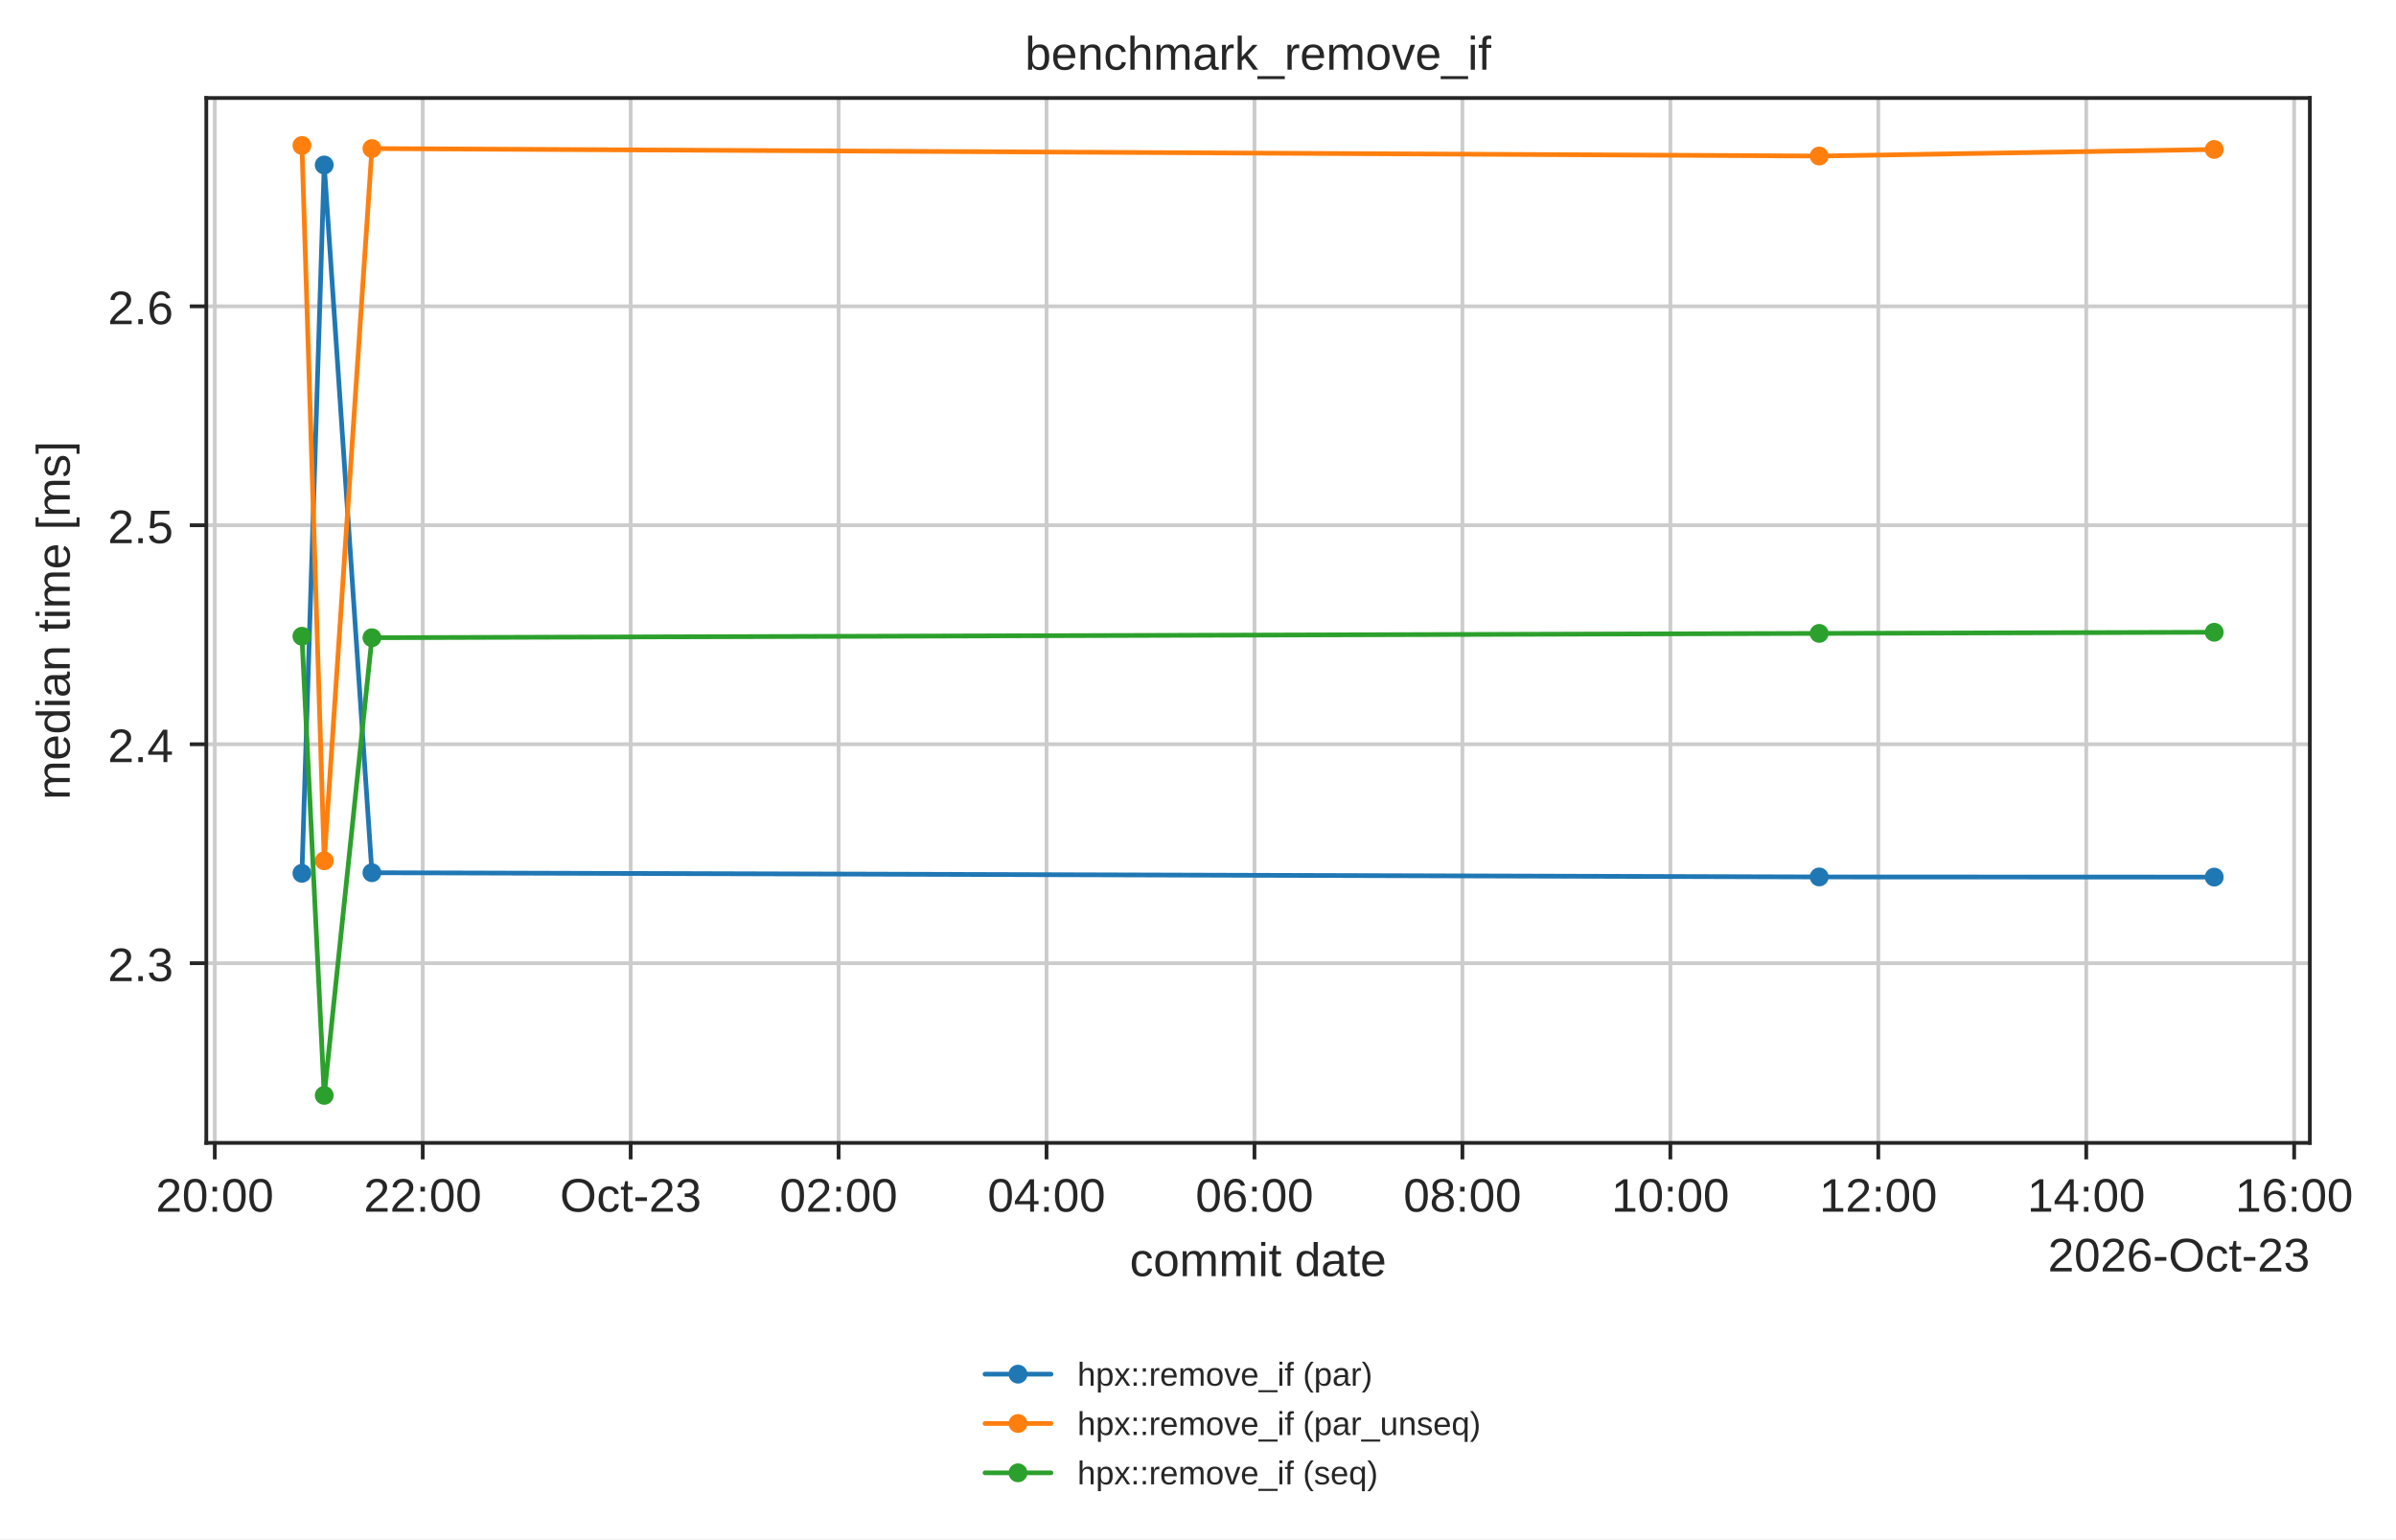
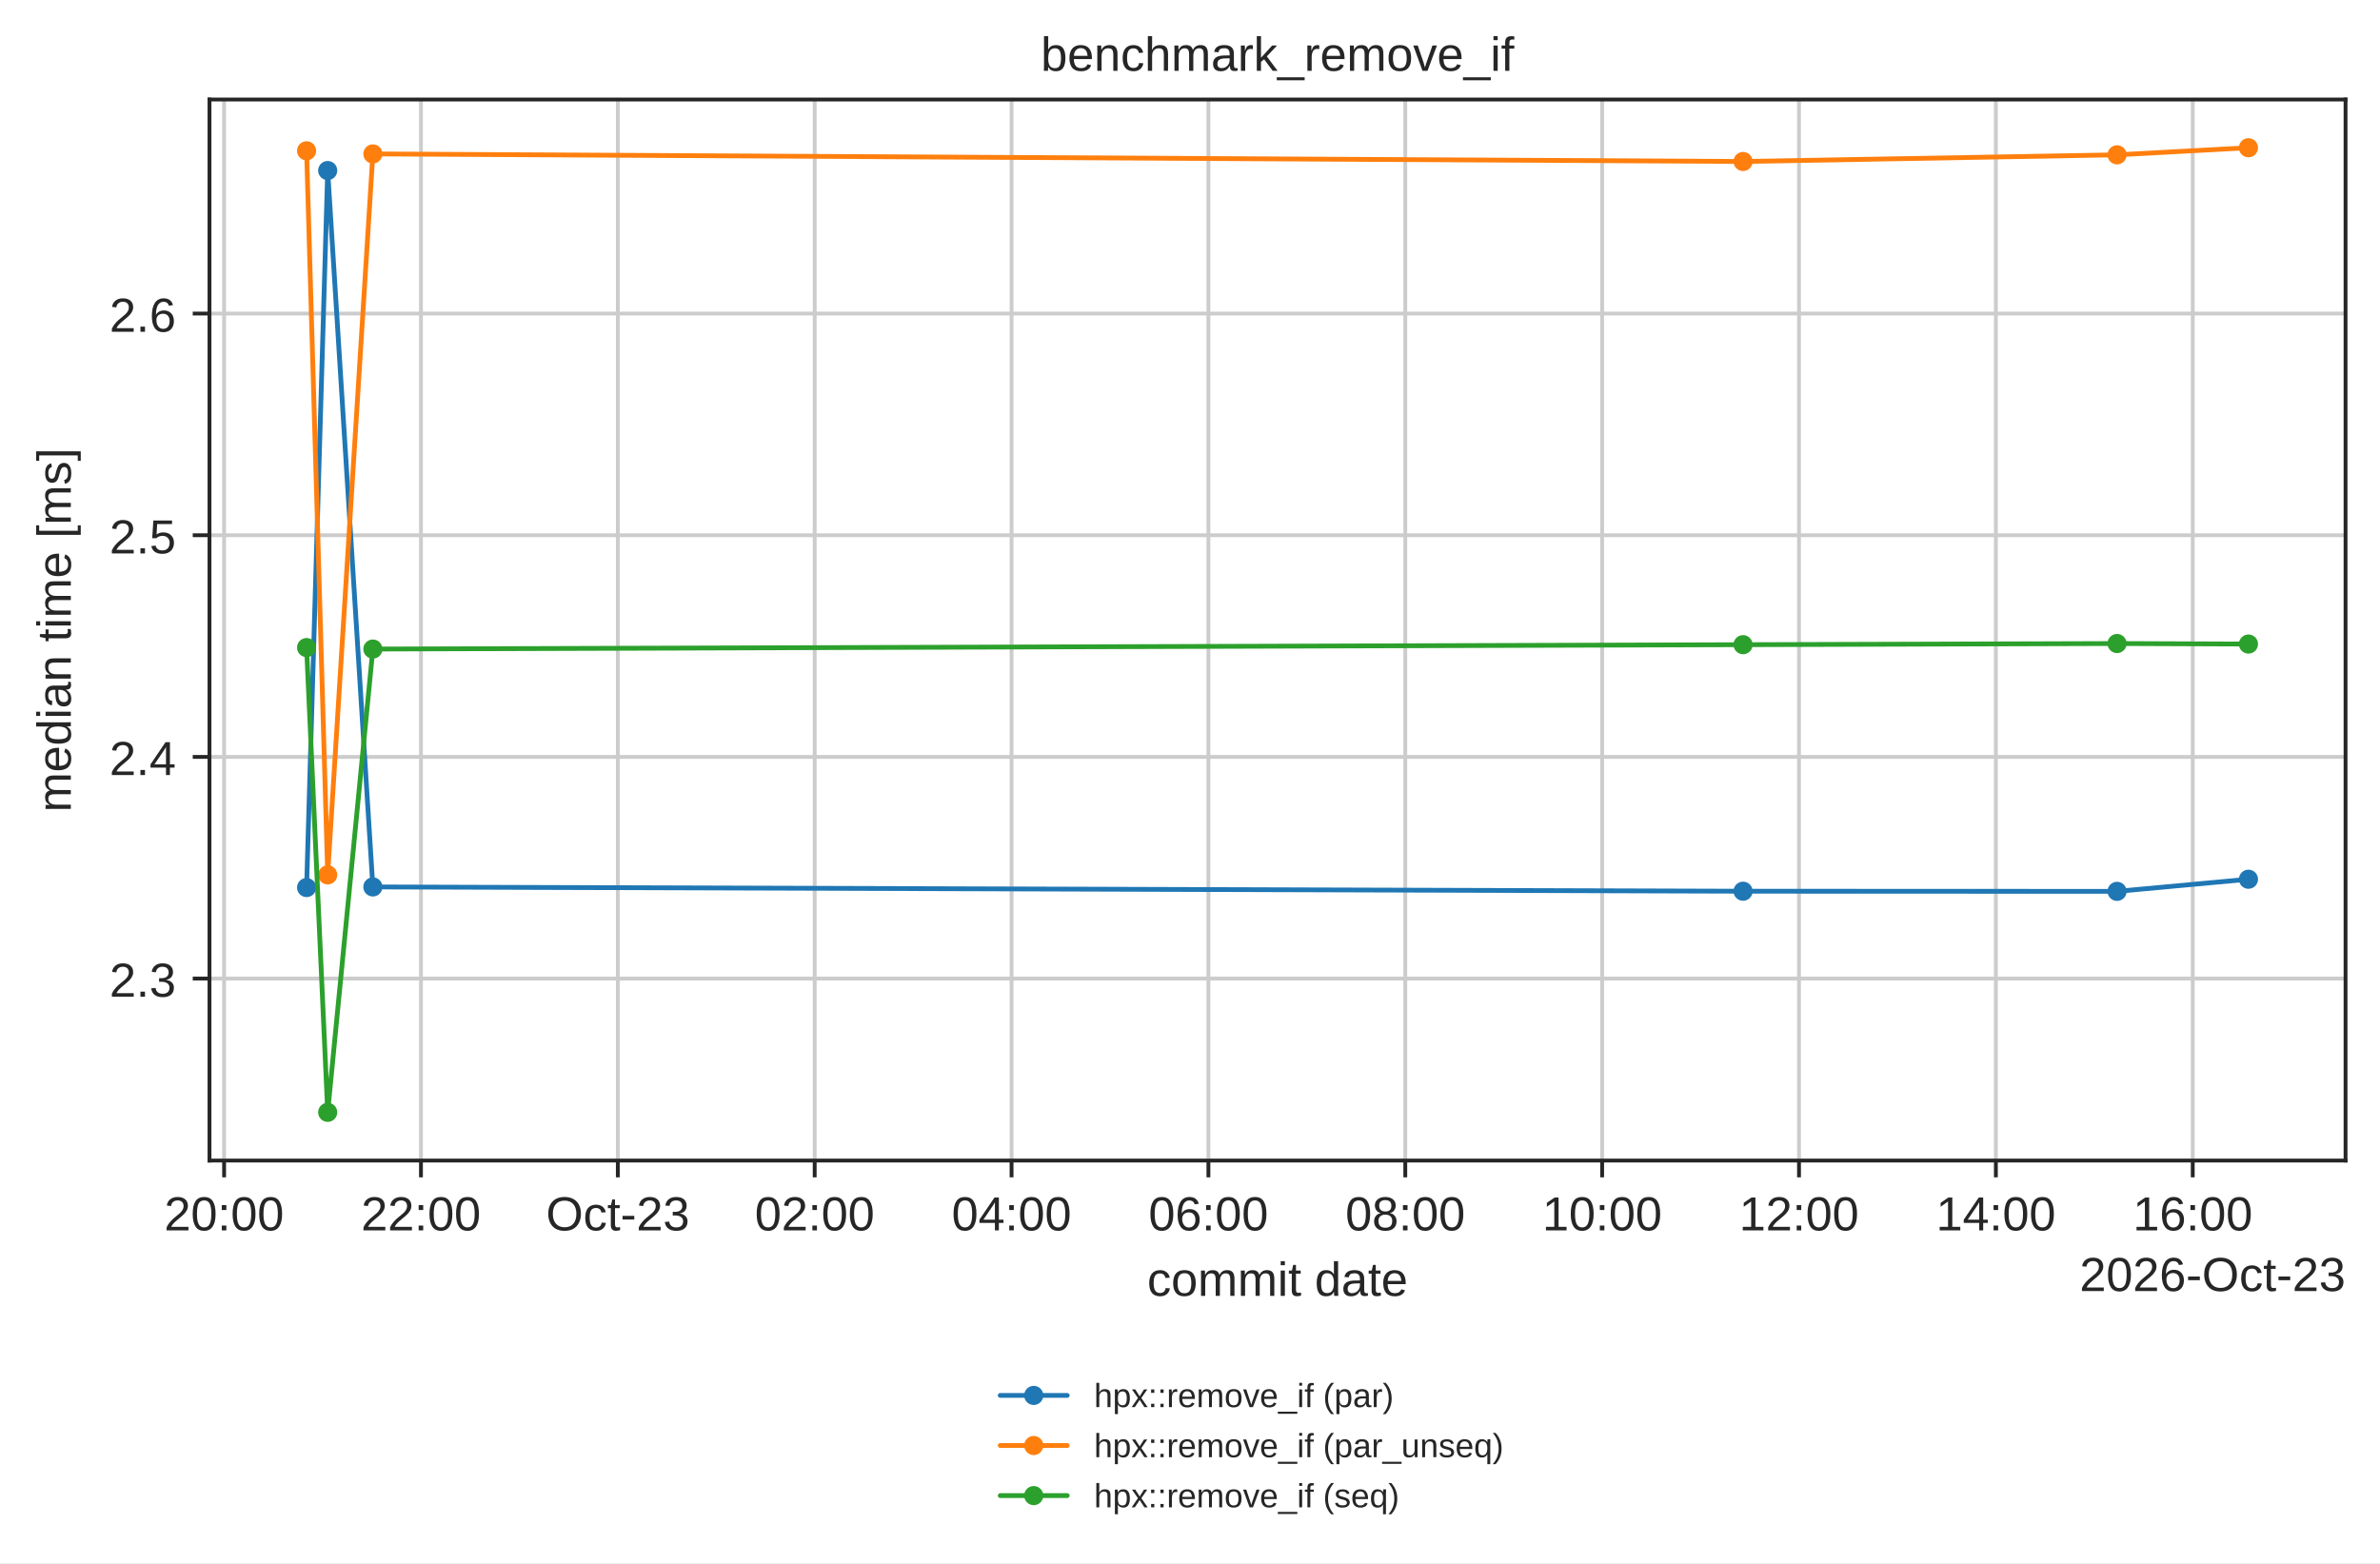
- <svg xmlns="http://www.w3.org/2000/svg" xmlns:xlink="http://www.w3.org/1999/xlink" width="508.464pt" height="326.683pt" viewBox="0 0 508.464 326.683" version="1.1">
+ <svg xmlns="http://www.w3.org/2000/svg" xmlns:xlink="http://www.w3.org/1999/xlink" width="497.381pt" height="326.683pt" viewBox="0 0 497.381 326.683" version="1.1">
  <defs>
    <style type="text/css">*{stroke-linejoin: round; stroke-linecap: butt}</style>
  </defs>
  <g id="figure_1">
    <g id="patch_1">
-       <path d="M 0 326.683  L 508.464 326.683  L 508.464 0  L 0 0  z " style="fill: #ffffff" />
+       <path d="M 0 326.683  L 497.381 326.683  L 497.381 0  L 0 0  z " style="fill: #ffffff" />
    </g>
    <g id="axes_1">
      <g id="patch_2">
        <path d="M 43.781 242.558  L 490.181 242.558  L 490.181 20.798  L 43.781 20.798  z " style="fill: #ffffff" />
      </g>
      <g id="matplotlib.axis_1">
        <g id="xtick_1">
          <g id="line2d_1">
-             <path d="M 45.582 242.558  L 45.582 20.798  " clip-path="url(#p42d5f2c684)" style="fill: none; stroke: #cccccc; stroke-width: 0.8; stroke-linecap: round" />
+             <path d="M 46.833 242.558  L 46.833 20.798  " clip-path="url(#p42d5f2c684)" style="fill: none; stroke: #cccccc; stroke-width: 0.8; stroke-linecap: round" />
          </g>
          <g id="line2d_2">
            <defs>
              <path id="mdfc5214045" d="M 0 0  L 0 3.5  " style="stroke: #262626; stroke-width: 0.8" />
            </defs>
            <g>
-               <use xlink:href="#mdfc5214045" x="45.582" y="242.558" style="fill: #262626; stroke: #262626; stroke-width: 0.8" />
+               <use xlink:href="#mdfc5214045" x="46.833" y="242.558" style="fill: #262626; stroke: #262626; stroke-width: 0.8" />
            </g>
          </g>
          <g id="text_1">
-             <text style="fill: #262626; font: 10px 'Arial', 'DejaVu Sans', 'Liberation Sans', 'Bitstream Vera Sans', sans-serif; text-anchor: middle" x="45.582" y="257.157" transform="rotate(-0 45.58158 257.1569)">20:00</text>
+             <text style="fill: #262626; font: 10px 'Arial', 'DejaVu Sans', 'Liberation Sans', 'Bitstream Vera Sans', sans-serif; text-anchor: middle" x="46.833" y="257.157" transform="rotate(-0 46.83284 257.1569)">20:00</text>
          </g>
        </g>
        <g id="xtick_2">
          <g id="line2d_3">
-             <path d="M 89.709 242.558  L 89.709 20.798  " clip-path="url(#p42d5f2c684)" style="fill: none; stroke: #cccccc; stroke-width: 0.8; stroke-linecap: round" />
+             <path d="M 87.974 242.558  L 87.974 20.798  " clip-path="url(#p42d5f2c684)" style="fill: none; stroke: #cccccc; stroke-width: 0.8; stroke-linecap: round" />
          </g>
          <g id="line2d_4">
            <g>
-               <use xlink:href="#mdfc5214045" x="89.709" y="242.558" style="fill: #262626; stroke: #262626; stroke-width: 0.8" />
+               <use xlink:href="#mdfc5214045" x="87.974" y="242.558" style="fill: #262626; stroke: #262626; stroke-width: 0.8" />
            </g>
          </g>
          <g id="text_2">
-             <text style="fill: #262626; font: 10px 'Arial', 'DejaVu Sans', 'Liberation Sans', 'Bitstream Vera Sans', sans-serif; text-anchor: middle" x="89.709" y="257.157" transform="rotate(-0 89.70891 257.1569)">22:00</text>
+             <text style="fill: #262626; font: 10px 'Arial', 'DejaVu Sans', 'Liberation Sans', 'Bitstream Vera Sans', sans-serif; text-anchor: middle" x="87.974" y="257.157" transform="rotate(-0 87.97407 257.1569)">22:00</text>
          </g>
        </g>
        <g id="xtick_3">
          <g id="line2d_5">
-             <path d="M 133.836 242.558  L 133.836 20.798  " clip-path="url(#p42d5f2c684)" style="fill: none; stroke: #cccccc; stroke-width: 0.8; stroke-linecap: round" />
+             <path d="M 129.115 242.558  L 129.115 20.798  " clip-path="url(#p42d5f2c684)" style="fill: none; stroke: #cccccc; stroke-width: 0.8; stroke-linecap: round" />
          </g>
          <g id="line2d_6">
            <g>
-               <use xlink:href="#mdfc5214045" x="133.836" y="242.558" style="fill: #262626; stroke: #262626; stroke-width: 0.8" />
+               <use xlink:href="#mdfc5214045" x="129.115" y="242.558" style="fill: #262626; stroke: #262626; stroke-width: 0.8" />
            </g>
          </g>
          <g id="text_3">
-             <text style="fill: #262626; font: 10px 'Arial', 'DejaVu Sans', 'Liberation Sans', 'Bitstream Vera Sans', sans-serif; text-anchor: middle" x="133.836" y="257.157" transform="rotate(-0 133.8362 257.1569)">Oct-23</text>
+             <text style="fill: #262626; font: 10px 'Arial', 'DejaVu Sans', 'Liberation Sans', 'Bitstream Vera Sans', sans-serif; text-anchor: middle" x="129.115" y="257.157" transform="rotate(-0 129.1153 257.1569)">Oct-23</text>
          </g>
        </g>
        <g id="xtick_4">
          <g id="line2d_7">
-             <path d="M 177.964 242.558  L 177.964 20.798  " clip-path="url(#p42d5f2c684)" style="fill: none; stroke: #cccccc; stroke-width: 0.8; stroke-linecap: round" />
+             <path d="M 170.257 242.558  L 170.257 20.798  " clip-path="url(#p42d5f2c684)" style="fill: none; stroke: #cccccc; stroke-width: 0.8; stroke-linecap: round" />
          </g>
          <g id="line2d_8">
            <g>
-               <use xlink:href="#mdfc5214045" x="177.964" y="242.558" style="fill: #262626; stroke: #262626; stroke-width: 0.8" />
+               <use xlink:href="#mdfc5214045" x="170.257" y="242.558" style="fill: #262626; stroke: #262626; stroke-width: 0.8" />
            </g>
          </g>
          <g id="text_4">
-             <text style="fill: #262626; font: 10px 'Arial', 'DejaVu Sans', 'Liberation Sans', 'Bitstream Vera Sans', sans-serif; text-anchor: middle" x="177.964" y="257.157" transform="rotate(-0 177.9636 257.1569)">02:00</text>
+             <text style="fill: #262626; font: 10px 'Arial', 'DejaVu Sans', 'Liberation Sans', 'Bitstream Vera Sans', sans-serif; text-anchor: middle" x="170.257" y="257.157" transform="rotate(-0 170.2565 257.1569)">02:00</text>
          </g>
        </g>
        <g id="xtick_5">
          <g id="line2d_9">
-             <path d="M 222.091 242.558  L 222.091 20.798  " clip-path="url(#p42d5f2c684)" style="fill: none; stroke: #cccccc; stroke-width: 0.8; stroke-linecap: round" />
+             <path d="M 211.398 242.558  L 211.398 20.798  " clip-path="url(#p42d5f2c684)" style="fill: none; stroke: #cccccc; stroke-width: 0.8; stroke-linecap: round" />
          </g>
          <g id="line2d_10">
            <g>
-               <use xlink:href="#mdfc5214045" x="222.091" y="242.558" style="fill: #262626; stroke: #262626; stroke-width: 0.8" />
+               <use xlink:href="#mdfc5214045" x="211.398" y="242.558" style="fill: #262626; stroke: #262626; stroke-width: 0.8" />
            </g>
          </g>
          <g id="text_5">
-             <text style="fill: #262626; font: 10px 'Arial', 'DejaVu Sans', 'Liberation Sans', 'Bitstream Vera Sans', sans-serif; text-anchor: middle" x="222.091" y="257.157" transform="rotate(-0 222.0909 257.1569)">04:00</text>
+             <text style="fill: #262626; font: 10px 'Arial', 'DejaVu Sans', 'Liberation Sans', 'Bitstream Vera Sans', sans-serif; text-anchor: middle" x="211.398" y="257.157" transform="rotate(-0 211.3977 257.1569)">04:00</text>
          </g>
        </g>
        <g id="xtick_6">
          <g id="line2d_11">
-             <path d="M 266.218 242.558  L 266.218 20.798  " clip-path="url(#p42d5f2c684)" style="fill: none; stroke: #cccccc; stroke-width: 0.8; stroke-linecap: round" />
+             <path d="M 252.539 242.558  L 252.539 20.798  " clip-path="url(#p42d5f2c684)" style="fill: none; stroke: #cccccc; stroke-width: 0.8; stroke-linecap: round" />
          </g>
          <g id="line2d_12">
            <g>
-               <use xlink:href="#mdfc5214045" x="266.218" y="242.558" style="fill: #262626; stroke: #262626; stroke-width: 0.8" />
+               <use xlink:href="#mdfc5214045" x="252.539" y="242.558" style="fill: #262626; stroke: #262626; stroke-width: 0.8" />
            </g>
          </g>
          <g id="text_6">
-             <text style="fill: #262626; font: 10px 'Arial', 'DejaVu Sans', 'Liberation Sans', 'Bitstream Vera Sans', sans-serif; text-anchor: middle" x="266.218" y="257.157" transform="rotate(-0 266.2182 257.1569)">06:00</text>
+             <text style="fill: #262626; font: 10px 'Arial', 'DejaVu Sans', 'Liberation Sans', 'Bitstream Vera Sans', sans-serif; text-anchor: middle" x="252.539" y="257.157" transform="rotate(-0 252.539 257.1569)">06:00</text>
          </g>
        </g>
        <g id="xtick_7">
          <g id="line2d_13">
-             <path d="M 310.346 242.558  L 310.346 20.798  " clip-path="url(#p42d5f2c684)" style="fill: none; stroke: #cccccc; stroke-width: 0.8; stroke-linecap: round" />
+             <path d="M 293.68 242.558  L 293.68 20.798  " clip-path="url(#p42d5f2c684)" style="fill: none; stroke: #cccccc; stroke-width: 0.8; stroke-linecap: round" />
          </g>
          <g id="line2d_14">
            <g>
-               <use xlink:href="#mdfc5214045" x="310.346" y="242.558" style="fill: #262626; stroke: #262626; stroke-width: 0.8" />
+               <use xlink:href="#mdfc5214045" x="293.68" y="242.558" style="fill: #262626; stroke: #262626; stroke-width: 0.8" />
            </g>
          </g>
          <g id="text_7">
-             <text style="fill: #262626; font: 10px 'Arial', 'DejaVu Sans', 'Liberation Sans', 'Bitstream Vera Sans', sans-serif; text-anchor: middle" x="310.346" y="257.157" transform="rotate(-0 310.3455 257.1569)">08:00</text>
+             <text style="fill: #262626; font: 10px 'Arial', 'DejaVu Sans', 'Liberation Sans', 'Bitstream Vera Sans', sans-serif; text-anchor: middle" x="293.68" y="257.157" transform="rotate(-0 293.6802 257.1569)">08:00</text>
          </g>
        </g>
        <g id="xtick_8">
          <g id="line2d_15">
-             <path d="M 354.473 242.558  L 354.473 20.798  " clip-path="url(#p42d5f2c684)" style="fill: none; stroke: #cccccc; stroke-width: 0.8; stroke-linecap: round" />
+             <path d="M 334.821 242.558  L 334.821 20.798  " clip-path="url(#p42d5f2c684)" style="fill: none; stroke: #cccccc; stroke-width: 0.8; stroke-linecap: round" />
          </g>
          <g id="line2d_16">
            <g>
-               <use xlink:href="#mdfc5214045" x="354.473" y="242.558" style="fill: #262626; stroke: #262626; stroke-width: 0.8" />
+               <use xlink:href="#mdfc5214045" x="334.821" y="242.558" style="fill: #262626; stroke: #262626; stroke-width: 0.8" />
            </g>
          </g>
          <g id="text_8">
-             <text style="fill: #262626; font: 10px 'Arial', 'DejaVu Sans', 'Liberation Sans', 'Bitstream Vera Sans', sans-serif; text-anchor: middle" x="354.473" y="257.157" transform="rotate(-0 354.4729 257.1569)">10:00</text>
+             <text style="fill: #262626; font: 10px 'Arial', 'DejaVu Sans', 'Liberation Sans', 'Bitstream Vera Sans', sans-serif; text-anchor: middle" x="334.821" y="257.157" transform="rotate(-0 334.8214 257.1569)">10:00</text>
          </g>
        </g>
        <g id="xtick_9">
          <g id="line2d_17">
-             <path d="M 398.6 242.558  L 398.6 20.798  " clip-path="url(#p42d5f2c684)" style="fill: none; stroke: #cccccc; stroke-width: 0.8; stroke-linecap: round" />
+             <path d="M 375.963 242.558  L 375.963 20.798  " clip-path="url(#p42d5f2c684)" style="fill: none; stroke: #cccccc; stroke-width: 0.8; stroke-linecap: round" />
          </g>
          <g id="line2d_18">
            <g>
-               <use xlink:href="#mdfc5214045" x="398.6" y="242.558" style="fill: #262626; stroke: #262626; stroke-width: 0.8" />
+               <use xlink:href="#mdfc5214045" x="375.963" y="242.558" style="fill: #262626; stroke: #262626; stroke-width: 0.8" />
            </g>
          </g>
          <g id="text_9">
-             <text style="fill: #262626; font: 10px 'Arial', 'DejaVu Sans', 'Liberation Sans', 'Bitstream Vera Sans', sans-serif; text-anchor: middle" x="398.6" y="257.157" transform="rotate(-0 398.6002 257.1569)">12:00</text>
+             <text style="fill: #262626; font: 10px 'Arial', 'DejaVu Sans', 'Liberation Sans', 'Bitstream Vera Sans', sans-serif; text-anchor: middle" x="375.963" y="257.157" transform="rotate(-0 375.9626 257.1569)">12:00</text>
          </g>
        </g>
        <g id="xtick_10">
          <g id="line2d_19">
-             <path d="M 442.728 242.558  L 442.728 20.798  " clip-path="url(#p42d5f2c684)" style="fill: none; stroke: #cccccc; stroke-width: 0.8; stroke-linecap: round" />
+             <path d="M 417.104 242.558  L 417.104 20.798  " clip-path="url(#p42d5f2c684)" style="fill: none; stroke: #cccccc; stroke-width: 0.8; stroke-linecap: round" />
          </g>
          <g id="line2d_20">
            <g>
-               <use xlink:href="#mdfc5214045" x="442.728" y="242.558" style="fill: #262626; stroke: #262626; stroke-width: 0.8" />
+               <use xlink:href="#mdfc5214045" x="417.104" y="242.558" style="fill: #262626; stroke: #262626; stroke-width: 0.8" />
            </g>
          </g>
          <g id="text_10">
-             <text style="fill: #262626; font: 10px 'Arial', 'DejaVu Sans', 'Liberation Sans', 'Bitstream Vera Sans', sans-serif; text-anchor: middle" x="442.728" y="257.157" transform="rotate(-0 442.7275 257.1569)">14:00</text>
+             <text style="fill: #262626; font: 10px 'Arial', 'DejaVu Sans', 'Liberation Sans', 'Bitstream Vera Sans', sans-serif; text-anchor: middle" x="417.104" y="257.157" transform="rotate(-0 417.1039 257.1569)">14:00</text>
          </g>
        </g>
        <g id="xtick_11">
          <g id="line2d_21">
-             <path d="M 486.855 242.558  L 486.855 20.798  " clip-path="url(#p42d5f2c684)" style="fill: none; stroke: #cccccc; stroke-width: 0.8; stroke-linecap: round" />
+             <path d="M 458.245 242.558  L 458.245 20.798  " clip-path="url(#p42d5f2c684)" style="fill: none; stroke: #cccccc; stroke-width: 0.8; stroke-linecap: round" />
          </g>
          <g id="line2d_22">
            <g>
-               <use xlink:href="#mdfc5214045" x="486.855" y="242.558" style="fill: #262626; stroke: #262626; stroke-width: 0.8" />
+               <use xlink:href="#mdfc5214045" x="458.245" y="242.558" style="fill: #262626; stroke: #262626; stroke-width: 0.8" />
            </g>
          </g>
          <g id="text_11">
-             <text style="fill: #262626; font: 10px 'Arial', 'DejaVu Sans', 'Liberation Sans', 'Bitstream Vera Sans', sans-serif; text-anchor: middle" x="486.855" y="257.157" transform="rotate(-0 486.8548 257.1569)">16:00</text>
+             <text style="fill: #262626; font: 10px 'Arial', 'DejaVu Sans', 'Liberation Sans', 'Bitstream Vera Sans', sans-serif; text-anchor: middle" x="458.245" y="257.157" transform="rotate(-0 458.2451 257.1569)">16:00</text>
          </g>
        </g>
        <g id="text_12">
          <text style="fill: #262626; font: 10px 'Arial', 'DejaVu Sans', 'Liberation Sans', 'Bitstream Vera Sans', sans-serif; text-anchor: middle" x="266.981" y="270.835" transform="rotate(-0 266.9812 270.835)">commit date</text>
        </g>
        <g id="text_13">
          <text style="fill: #262626; font: 10px 'Arial', 'DejaVu Sans', 'Liberation Sans', 'Bitstream Vera Sans', sans-serif; text-anchor: end" x="490.181" y="269.835" transform="rotate(-0 490.1812 269.835)">2026-Oct-23</text>
        </g>
      </g>
      <g id="matplotlib.axis_2">
        <g id="ytick_1">
          <g id="line2d_23">
-             <path d="M 43.781 204.428  L 490.181 204.428  " clip-path="url(#p42d5f2c684)" style="fill: none; stroke: #cccccc; stroke-width: 0.8; stroke-linecap: round" />
+             <path d="M 43.781 204.518  L 490.181 204.518  " clip-path="url(#p42d5f2c684)" style="fill: none; stroke: #cccccc; stroke-width: 0.8; stroke-linecap: round" />
          </g>
          <g id="line2d_24">
            <defs>
              <path id="m414165cd4d" d="M 0 0  L -3.5 0  " style="stroke: #262626; stroke-width: 0.8" />
            </defs>
            <g>
-               <use xlink:href="#m414165cd4d" x="43.781" y="204.428" style="fill: #262626; stroke: #262626; stroke-width: 0.8" />
+               <use xlink:href="#m414165cd4d" x="43.781" y="204.518" style="fill: #262626; stroke: #262626; stroke-width: 0.8" />
            </g>
          </g>
          <g id="text_14">
-             <text style="fill: #262626; font: 10px 'Arial', 'DejaVu Sans', 'Liberation Sans', 'Bitstream Vera Sans', sans-serif; text-anchor: end" x="36.781" y="208.228" transform="rotate(-0 36.78125 208.2276)">2.3</text>
+             <text style="fill: #262626; font: 10px 'Arial', 'DejaVu Sans', 'Liberation Sans', 'Bitstream Vera Sans', sans-serif; text-anchor: end" x="36.781" y="208.317" transform="rotate(-0 36.78125 208.3168)">2.3</text>
          </g>
        </g>
        <g id="ytick_2">
          <g id="line2d_25">
-             <path d="M 43.781 157.954  L 490.181 157.954  " clip-path="url(#p42d5f2c684)" style="fill: none; stroke: #cccccc; stroke-width: 0.8; stroke-linecap: round" />
+             <path d="M 43.781 158.191  L 490.181 158.191  " clip-path="url(#p42d5f2c684)" style="fill: none; stroke: #cccccc; stroke-width: 0.8; stroke-linecap: round" />
          </g>
          <g id="line2d_26">
            <g>
-               <use xlink:href="#m414165cd4d" x="43.781" y="157.954" style="fill: #262626; stroke: #262626; stroke-width: 0.8" />
+               <use xlink:href="#m414165cd4d" x="43.781" y="158.191" style="fill: #262626; stroke: #262626; stroke-width: 0.8" />
            </g>
          </g>
          <g id="text_15">
-             <text style="fill: #262626; font: 10px 'Arial', 'DejaVu Sans', 'Liberation Sans', 'Bitstream Vera Sans', sans-serif; text-anchor: end" x="36.781" y="161.753" transform="rotate(-0 36.78125 161.7528)">2.4</text>
+             <text style="fill: #262626; font: 10px 'Arial', 'DejaVu Sans', 'Liberation Sans', 'Bitstream Vera Sans', sans-serif; text-anchor: end" x="36.781" y="161.99" transform="rotate(-0 36.78125 161.9899)">2.4</text>
          </g>
        </g>
        <g id="ytick_3">
          <g id="line2d_27">
-             <path d="M 43.781 111.479  L 490.181 111.479  " clip-path="url(#p42d5f2c684)" style="fill: none; stroke: #cccccc; stroke-width: 0.8; stroke-linecap: round" />
+             <path d="M 43.781 111.864  L 490.181 111.864  " clip-path="url(#p42d5f2c684)" style="fill: none; stroke: #cccccc; stroke-width: 0.8; stroke-linecap: round" />
          </g>
          <g id="line2d_28">
            <g>
-               <use xlink:href="#m414165cd4d" x="43.781" y="111.479" style="fill: #262626; stroke: #262626; stroke-width: 0.8" />
+               <use xlink:href="#m414165cd4d" x="43.781" y="111.864" style="fill: #262626; stroke: #262626; stroke-width: 0.8" />
            </g>
          </g>
          <g id="text_16">
-             <text style="fill: #262626; font: 10px 'Arial', 'DejaVu Sans', 'Liberation Sans', 'Bitstream Vera Sans', sans-serif; text-anchor: end" x="36.781" y="115.278" transform="rotate(-0 36.78125 115.2781)">2.5</text>
+             <text style="fill: #262626; font: 10px 'Arial', 'DejaVu Sans', 'Liberation Sans', 'Bitstream Vera Sans', sans-serif; text-anchor: end" x="36.781" y="115.663" transform="rotate(-0 36.78125 115.6629)">2.5</text>
          </g>
        </g>
        <g id="ytick_4">
          <g id="line2d_29">
-             <path d="M 43.781 65.004  L 490.181 65.004  " clip-path="url(#p42d5f2c684)" style="fill: none; stroke: #cccccc; stroke-width: 0.8; stroke-linecap: round" />
+             <path d="M 43.781 65.537  L 490.181 65.537  " clip-path="url(#p42d5f2c684)" style="fill: none; stroke: #cccccc; stroke-width: 0.8; stroke-linecap: round" />
          </g>
          <g id="line2d_30">
            <g>
-               <use xlink:href="#m414165cd4d" x="43.781" y="65.004" style="fill: #262626; stroke: #262626; stroke-width: 0.8" />
+               <use xlink:href="#m414165cd4d" x="43.781" y="65.537" style="fill: #262626; stroke: #262626; stroke-width: 0.8" />
            </g>
          </g>
          <g id="text_17">
-             <text style="fill: #262626; font: 10px 'Arial', 'DejaVu Sans', 'Liberation Sans', 'Bitstream Vera Sans', sans-serif; text-anchor: end" x="36.781" y="68.803" transform="rotate(-0 36.78125 68.80336)">2.6</text>
+             <text style="fill: #262626; font: 10px 'Arial', 'DejaVu Sans', 'Liberation Sans', 'Bitstream Vera Sans', sans-serif; text-anchor: end" x="36.781" y="69.336" transform="rotate(-0 36.78125 69.33599)">2.6</text>
          </g>
        </g>
        <g id="text_18">
          <text style="fill: #262626; font: 10px 'Arial', 'DejaVu Sans', 'Liberation Sans', 'Bitstream Vera Sans', sans-serif; text-anchor: middle" x="14.798" y="131.678" transform="rotate(-90 14.79844 131.6784)">median time [ms]</text>
        </g>
      </g>
      <g id="line2d_31">
-         <path d="M 64.072 185.35  L 68.804 35.015  L 78.928 185.22  L 386.061 186.118  L 469.89 186.148  " clip-path="url(#p42d5f2c684)" style="fill: none; stroke: #1f77b4; stroke-linecap: round" />
+         <path d="M 64.072 185.5  L 68.483 35.643  L 77.923 185.37  L 364.272 186.266  L 442.429 186.295  L 469.89 183.762  " clip-path="url(#p42d5f2c684)" style="fill: none; stroke: #1f77b4; stroke-linecap: round" />
        <defs>
          <path id="m20e5526daa" d="M 0 1.5  C 0.398 1.5 0.779 1.342 1.061 1.061  C 1.342 0.779 1.5 0.398 1.5 0  C 1.5 -0.398 1.342 -0.779 1.061 -1.061  C 0.779 -1.342 0.398 -1.5 0 -1.5  C -0.398 -1.5 -0.779 -1.342 -1.061 -1.061  C -1.342 -0.779 -1.5 -0.398 -1.5 0  C -1.5 0.398 -1.342 0.779 -1.061 1.061  C -0.779 1.342 -0.398 1.5 0 1.5  z " style="stroke: #1f77b4" />
        </defs>
        <g clip-path="url(#p42d5f2c684)">
-           <use xlink:href="#m20e5526daa" x="64.072" y="185.35" style="fill: #1f77b4; stroke: #1f77b4" />
-           <use xlink:href="#m20e5526daa" x="68.804" y="35.015" style="fill: #1f77b4; stroke: #1f77b4" />
-           <use xlink:href="#m20e5526daa" x="78.928" y="185.22" style="fill: #1f77b4; stroke: #1f77b4" />
-           <use xlink:href="#m20e5526daa" x="386.061" y="186.118" style="fill: #1f77b4; stroke: #1f77b4" />
-           <use xlink:href="#m20e5526daa" x="469.89" y="186.148" style="fill: #1f77b4; stroke: #1f77b4" />
+           <use xlink:href="#m20e5526daa" x="64.072" y="185.5" style="fill: #1f77b4; stroke: #1f77b4" />
+           <use xlink:href="#m20e5526daa" x="68.483" y="35.643" style="fill: #1f77b4; stroke: #1f77b4" />
+           <use xlink:href="#m20e5526daa" x="77.923" y="185.37" style="fill: #1f77b4; stroke: #1f77b4" />
+           <use xlink:href="#m20e5526daa" x="364.272" y="186.266" style="fill: #1f77b4; stroke: #1f77b4" />
+           <use xlink:href="#m20e5526daa" x="442.429" y="186.295" style="fill: #1f77b4; stroke: #1f77b4" />
+           <use xlink:href="#m20e5526daa" x="469.89" y="183.762" style="fill: #1f77b4; stroke: #1f77b4" />
        </g>
      </g>
      <g id="line2d_32">
-         <path d="M 64.072 30.878  L 68.804 182.69  L 78.928 31.529  L 386.061 33.115  L 469.89 31.72  " clip-path="url(#p42d5f2c684)" style="fill: none; stroke: #ff7f0e; stroke-linecap: round" />
+         <path d="M 64.072 31.52  L 68.483 182.848  L 77.923 32.168  L 364.272 33.75  L 442.429 32.359  L 469.89 30.878  " clip-path="url(#p42d5f2c684)" style="fill: none; stroke: #ff7f0e; stroke-linecap: round" />
        <defs>
          <path id="m8123a8acb4" d="M 0 1.5  C 0.398 1.5 0.779 1.342 1.061 1.061  C 1.342 0.779 1.5 0.398 1.5 0  C 1.5 -0.398 1.342 -0.779 1.061 -1.061  C 0.779 -1.342 0.398 -1.5 0 -1.5  C -0.398 -1.5 -0.779 -1.342 -1.061 -1.061  C -1.342 -0.779 -1.5 -0.398 -1.5 0  C -1.5 0.398 -1.342 0.779 -1.061 1.061  C -0.779 1.342 -0.398 1.5 0 1.5  z " style="stroke: #ff7f0e" />
        </defs>
        <g clip-path="url(#p42d5f2c684)">
-           <use xlink:href="#m8123a8acb4" x="64.072" y="30.878" style="fill: #ff7f0e; stroke: #ff7f0e" />
-           <use xlink:href="#m8123a8acb4" x="68.804" y="182.69" style="fill: #ff7f0e; stroke: #ff7f0e" />
-           <use xlink:href="#m8123a8acb4" x="78.928" y="31.529" style="fill: #ff7f0e; stroke: #ff7f0e" />
-           <use xlink:href="#m8123a8acb4" x="386.061" y="33.115" style="fill: #ff7f0e; stroke: #ff7f0e" />
-           <use xlink:href="#m8123a8acb4" x="469.89" y="31.72" style="fill: #ff7f0e; stroke: #ff7f0e" />
+           <use xlink:href="#m8123a8acb4" x="64.072" y="31.52" style="fill: #ff7f0e; stroke: #ff7f0e" />
+           <use xlink:href="#m8123a8acb4" x="68.483" y="182.848" style="fill: #ff7f0e; stroke: #ff7f0e" />
+           <use xlink:href="#m8123a8acb4" x="77.923" y="32.168" style="fill: #ff7f0e; stroke: #ff7f0e" />
+           <use xlink:href="#m8123a8acb4" x="364.272" y="33.75" style="fill: #ff7f0e; stroke: #ff7f0e" />
+           <use xlink:href="#m8123a8acb4" x="442.429" y="32.359" style="fill: #ff7f0e; stroke: #ff7f0e" />
+           <use xlink:href="#m8123a8acb4" x="469.89" y="30.878" style="fill: #ff7f0e; stroke: #ff7f0e" />
        </g>
      </g>
      <g id="line2d_33">
-         <path d="M 64.072 135.033  L 68.804 232.478  L 78.928 135.346  L 386.061 134.429  L 469.89 134.186  " clip-path="url(#p42d5f2c684)" style="fill: none; stroke: #2ca02c; stroke-linecap: round" />
+         <path d="M 64.072 135.343  L 68.483 232.478  L 77.923 135.654  L 364.272 134.741  L 442.429 134.498  L 469.89 134.608  " clip-path="url(#p42d5f2c684)" style="fill: none; stroke: #2ca02c; stroke-linecap: round" />
        <defs>
          <path id="mc7b11249e2" d="M 0 1.5  C 0.398 1.5 0.779 1.342 1.061 1.061  C 1.342 0.779 1.5 0.398 1.5 0  C 1.5 -0.398 1.342 -0.779 1.061 -1.061  C 0.779 -1.342 0.398 -1.5 0 -1.5  C -0.398 -1.5 -0.779 -1.342 -1.061 -1.061  C -1.342 -0.779 -1.5 -0.398 -1.5 0  C -1.5 0.398 -1.342 0.779 -1.061 1.061  C -0.779 1.342 -0.398 1.5 0 1.5  z " style="stroke: #2ca02c" />
        </defs>
        <g clip-path="url(#p42d5f2c684)">
-           <use xlink:href="#mc7b11249e2" x="64.072" y="135.033" style="fill: #2ca02c; stroke: #2ca02c" />
-           <use xlink:href="#mc7b11249e2" x="68.804" y="232.478" style="fill: #2ca02c; stroke: #2ca02c" />
-           <use xlink:href="#mc7b11249e2" x="78.928" y="135.346" style="fill: #2ca02c; stroke: #2ca02c" />
-           <use xlink:href="#mc7b11249e2" x="386.061" y="134.429" style="fill: #2ca02c; stroke: #2ca02c" />
-           <use xlink:href="#mc7b11249e2" x="469.89" y="134.186" style="fill: #2ca02c; stroke: #2ca02c" />
+           <use xlink:href="#mc7b11249e2" x="64.072" y="135.343" style="fill: #2ca02c; stroke: #2ca02c" />
+           <use xlink:href="#mc7b11249e2" x="68.483" y="232.478" style="fill: #2ca02c; stroke: #2ca02c" />
+           <use xlink:href="#mc7b11249e2" x="77.923" y="135.654" style="fill: #2ca02c; stroke: #2ca02c" />
+           <use xlink:href="#mc7b11249e2" x="364.272" y="134.741" style="fill: #2ca02c; stroke: #2ca02c" />
+           <use xlink:href="#mc7b11249e2" x="442.429" y="134.498" style="fill: #2ca02c; stroke: #2ca02c" />
+           <use xlink:href="#mc7b11249e2" x="469.89" y="134.608" style="fill: #2ca02c; stroke: #2ca02c" />
        </g>
      </g>
      <g id="patch_3">
        <path d="M 43.781 242.558  L 43.781 20.798  " style="fill: none; stroke: #262626; stroke-width: 0.8; stroke-linejoin: miter; stroke-linecap: square" />
      </g>
      <g id="patch_4">
        <path d="M 490.181 242.558  L 490.181 20.798  " style="fill: none; stroke: #262626; stroke-width: 0.8; stroke-linejoin: miter; stroke-linecap: square" />
      </g>
      <g id="patch_5">
        <path d="M 43.781 242.558  L 490.181 242.558  " style="fill: none; stroke: #262626; stroke-width: 0.8; stroke-linejoin: miter; stroke-linecap: square" />
      </g>
      <g id="patch_6">
        <path d="M 43.781 20.798  L 490.181 20.798  " style="fill: none; stroke: #262626; stroke-width: 0.8; stroke-linejoin: miter; stroke-linecap: square" />
      </g>
      <g id="text_19">
        <text style="fill: #262626; font: 10px 'Arial', 'DejaVu Sans', 'Liberation Sans', 'Bitstream Vera Sans', sans-serif; text-anchor: middle" x="266.981" y="14.798" transform="rotate(-0 266.9812 14.79844)">benchmark_remove_if</text>
      </g>
      <g id="legend_1">
        <g id="line2d_34">
          <path d="M 209.033 291.644  L 216.033 291.644  L 223.033 291.644  " style="fill: none; stroke: #1f77b4; stroke-linecap: round" />
          <g>
            <use xlink:href="#m20e5526daa" x="216.033" y="291.644" style="fill: #1f77b4; stroke: #1f77b4" />
          </g>
        </g>
        <g id="text_20">
          <text style="fill: #262626; font: 7px 'Arial', 'DejaVu Sans', 'Liberation Sans', 'Bitstream Vera Sans', sans-serif; text-anchor: start" x="228.633" y="294.094" transform="rotate(-0 228.6333 294.0941)">hpx::remove_if (par)</text>
        </g>
        <g id="line2d_35">
          <path d="M 209.033 302.114  L 216.033 302.114  L 223.033 302.114  " style="fill: none; stroke: #ff7f0e; stroke-linecap: round" />
          <g>
            <use xlink:href="#m8123a8acb4" x="216.033" y="302.114" style="fill: #ff7f0e; stroke: #ff7f0e" />
          </g>
        </g>
        <g id="text_21">
          <text style="fill: #262626; font: 7px 'Arial', 'DejaVu Sans', 'Liberation Sans', 'Bitstream Vera Sans', sans-serif; text-anchor: start" x="228.633" y="304.564" transform="rotate(-0 228.6333 304.5635)">hpx::remove_if (par_unseq)</text>
        </g>
        <g id="line2d_36">
          <path d="M 209.033 312.583  L 216.033 312.583  L 223.033 312.583  " style="fill: none; stroke: #2ca02c; stroke-linecap: round" />
          <g>
            <use xlink:href="#mc7b11249e2" x="216.033" y="312.583" style="fill: #2ca02c; stroke: #2ca02c" />
          </g>
        </g>
        <g id="text_22">
          <text style="fill: #262626; font: 7px 'Arial', 'DejaVu Sans', 'Liberation Sans', 'Bitstream Vera Sans', sans-serif; text-anchor: start" x="228.633" y="315.033" transform="rotate(-0 228.6333 315.0329)">hpx::remove_if (seq)</text>
        </g>
      </g>
    </g>
  </g>
  <defs>
    <clipPath id="p42d5f2c684">
      <rect x="43.781" y="20.798" width="446.4" height="221.76" />
    </clipPath>
  </defs>
</svg>
